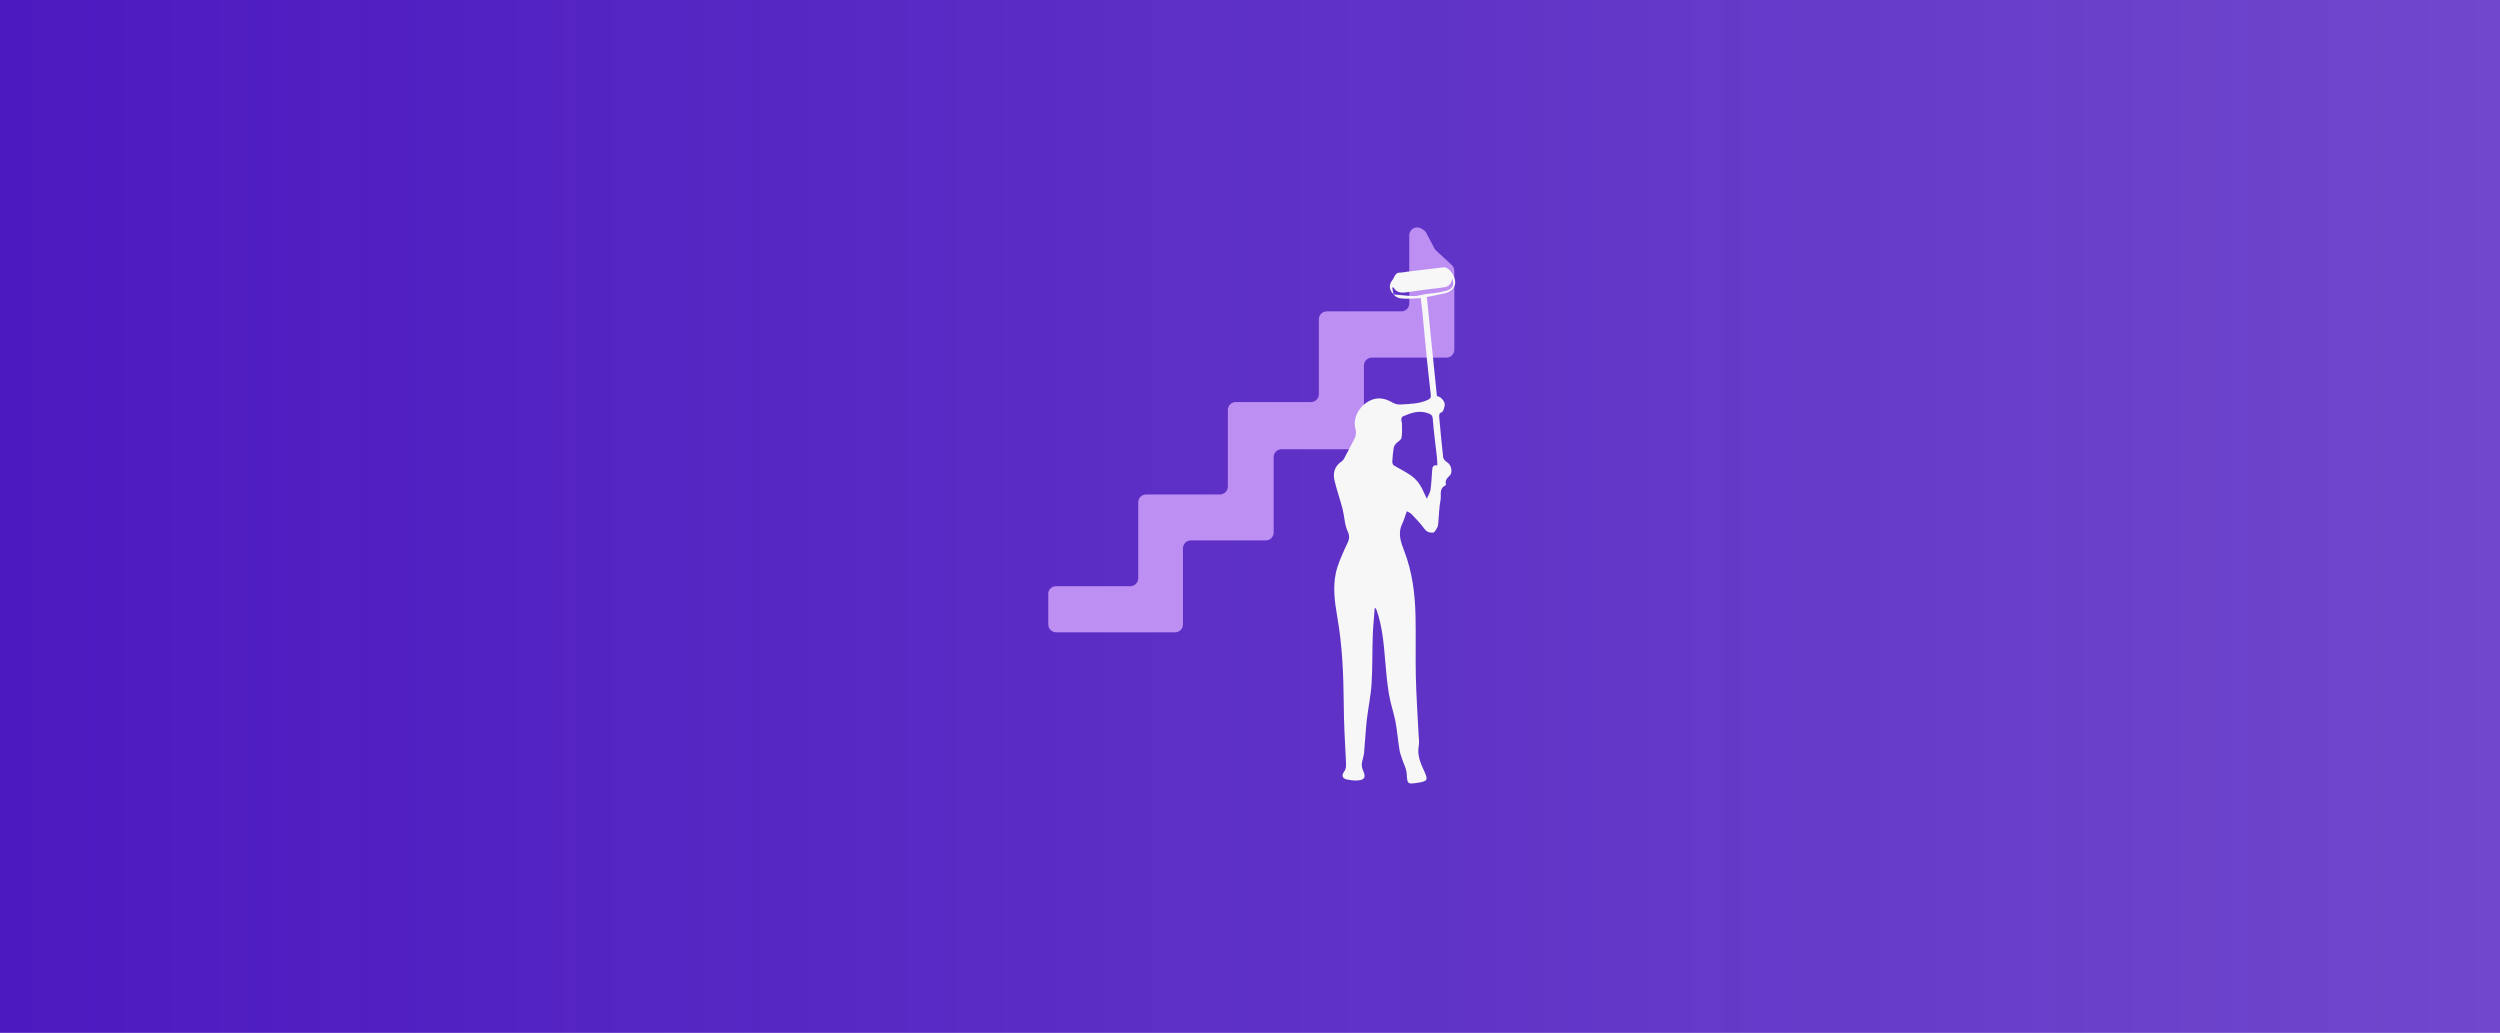
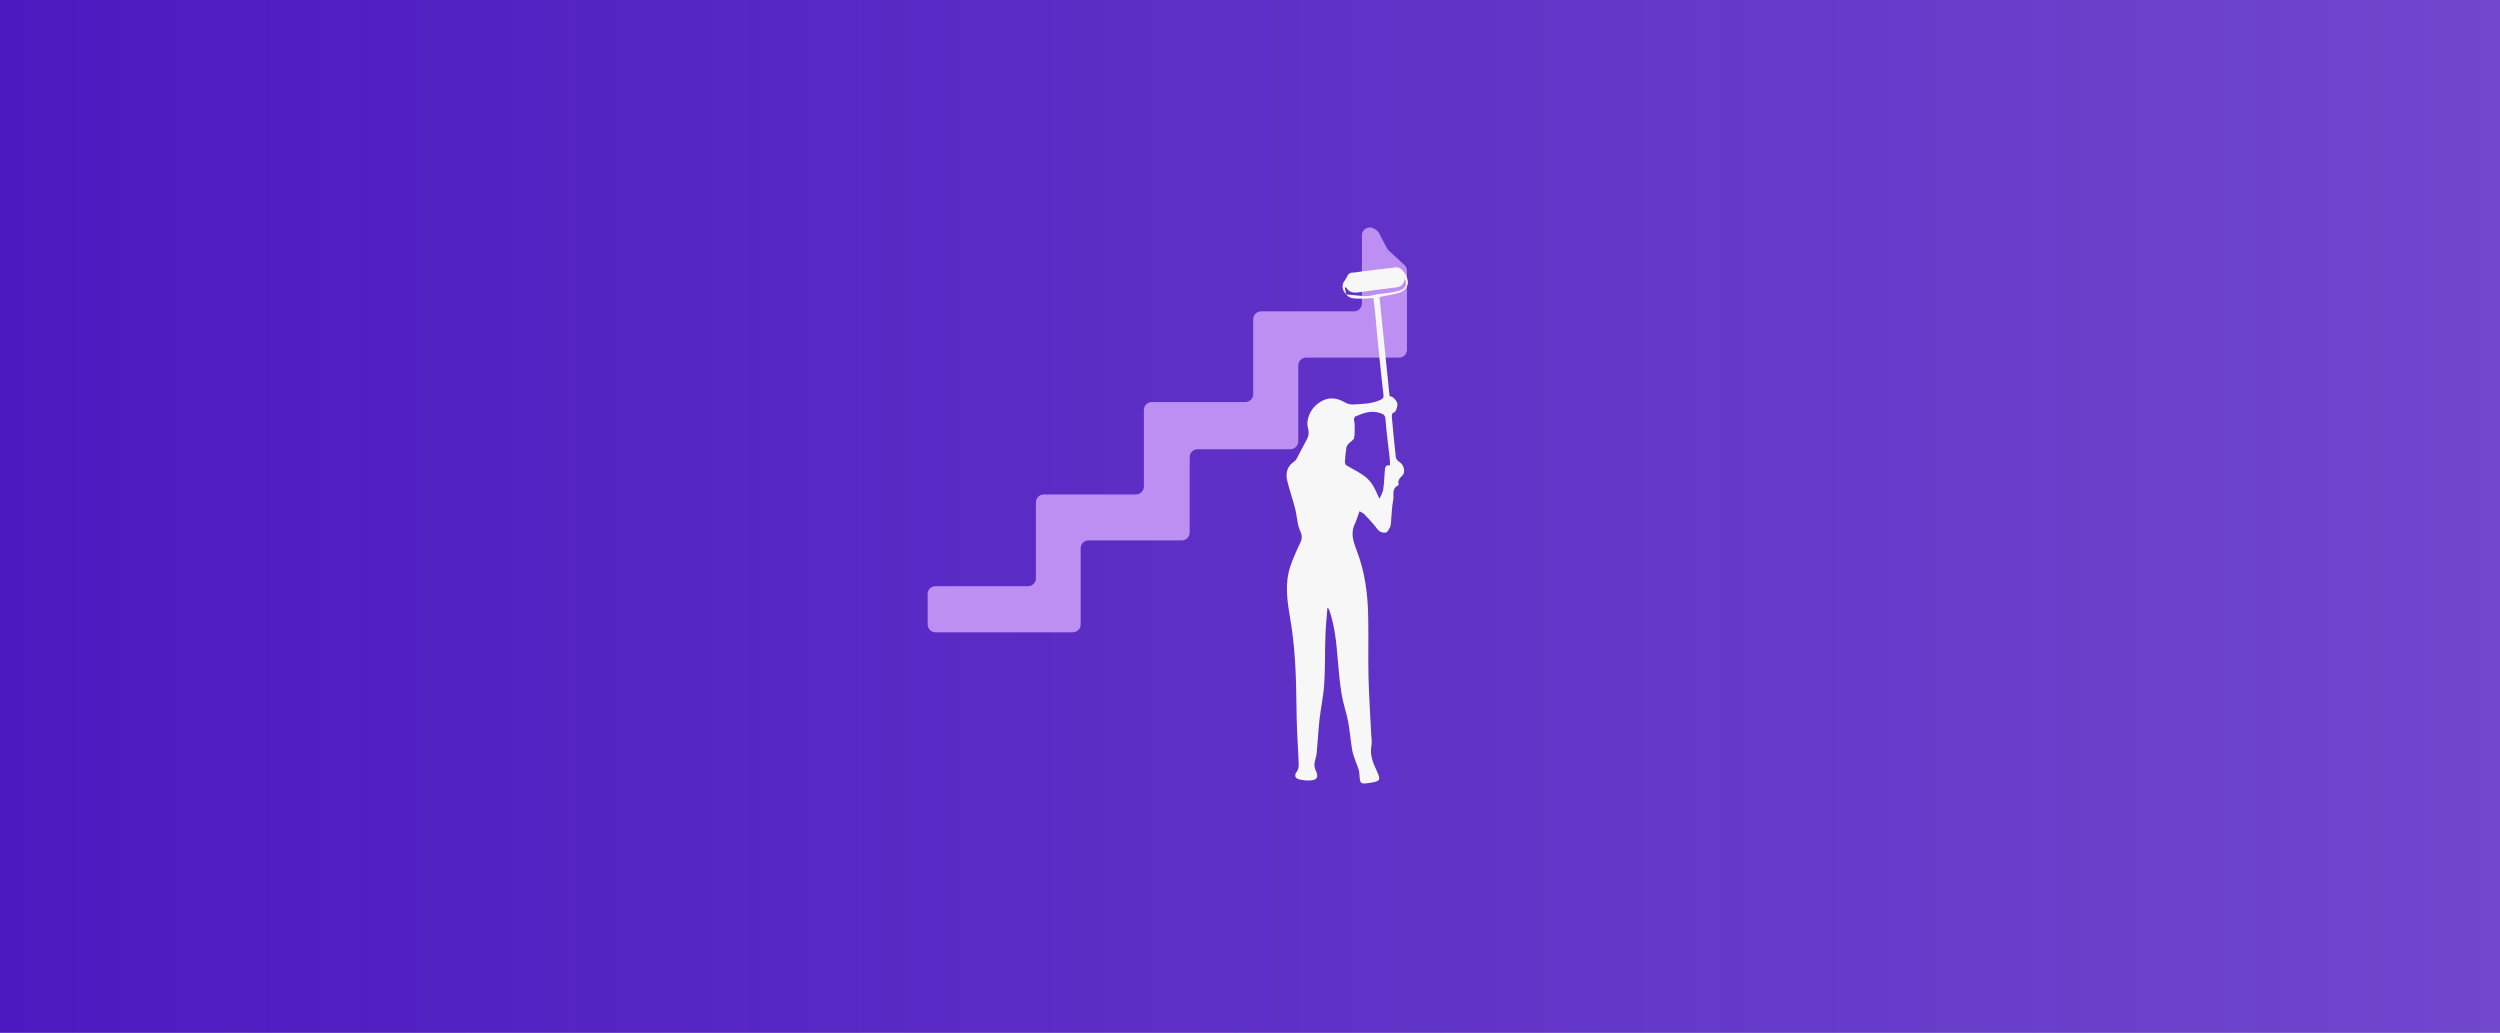
<svg xmlns="http://www.w3.org/2000/svg" version="1.1" id="Layer_1" x="0px" y="0px" viewBox="0 0 1637.2 676.4" style="enable-background:new 0 0 1637.2 676.4;" xml:space="preserve">
  <style type="text/css">
	.st0{fill:url(#SVGID_1_);}
	.st1{display:none;}
	.st2{display:inline;fill:#F7F7F7;}
	.st3{fill:#BD8FF2;}
	.st4{fill:#F7F7F7;}
</style>
  <g id="Layer_2">
-     <linearGradient id="SVGID_1_" gradientUnits="userSpaceOnUse" x1="0" y1="-62.2" x2="1637.2" y2="-62.2" gradientTransform="matrix(1 0 0 -1 0 276)">
+     <linearGradient id="SVGID_1_" gradientUnits="userSpaceOnUse" x1="0" y1="1142.2" x2="1637.2" y2="1142.2" gradientTransform="matrix(1 0 0 1 0 -804)">
      <stop offset="0" style="stop-color:#4C19C0" />
      <stop offset="1" style="stop-color:#4C19C0;stop-opacity:0.8" />
    </linearGradient>
    <rect class="st0" width="1637.2" height="676.4" />
  </g>
  <g id="Layer_1_1_" class="st1">
    <path class="st2" d="M807.3,456.7c-95.7,8.8-195.5-5.1-209.4-79.9c-6.8-36.9,10-76,32.3-100.3v-13c-40.1,35.2-61.9,79.7-49.4,132.4   c16,67.5,101.6,105.7,232.3,93c51.7-5,119.4-21.6,166.4-47.5v-36.7C936.7,430.2,866.1,451.2,807.3,456.7z M1059.4,262.7   c-22.7-110.8-237.9-117.9-376.6-33.4v9.3c138.5-71.2,335.1-70.8,353,31.3c6,33.8-13,69-47,89.2v26.5   C1029.6,370.6,1071.6,322.1,1059.4,262.7L1059.4,262.7z" />
    <path class="st2" d="M971.7,246.6h-25.1v111.7c0,13.1,6.3,24.5,25.1,26.3V246.6z" />
    <path class="st2" d="M672.9,287.4h-25.1v73c0,13.1,6.3,24.5,25.2,26.3L672.9,287.4z" />
    <rect x="647.8" y="250" class="st2" width="25.1" height="23.8" />
    <path class="st2" d="M823.2,385.5c-20.3,0-28.9-14.1-28.9-28v-97h24.9v26.8h18.7v20.1h-18.7V356c0,5.7,2.7,8.8,8.6,8.8h10.1v20.7   H823.2" />
    <path class="st2" d="M869,344.2c0,12.7,8,22.1,22,22.1c11,0,16.5-3.1,22.8-9.4l15.4,14.6c-9.8,9.7-20.2,15.6-38.4,15.6   c-23.8,0-46.6-13-46.6-50.9c0-32.4,19.9-50.7,46.1-50.7c26.6,0,41.8,21.4,41.8,49.5v9L869,344.2 M889.2,306.3   c-8.5,0-15,4.4-17.8,10.3c-1.6,3.4-2.4,7-2.4,10.7h38.3C906.8,316.6,902,306.3,889.2,306.3L889.2,306.3z" />
    <path class="st2" d="M740.5,307.5c7.3,0,10.3,3.6,10.3,9.5v68.8h24.9v-68.9c0-14-7.4-29.4-29.3-29.4H695v98.3h24.9v-78.2   L740.5,307.5L740.5,307.5z" />
    <path class="st2" d="M998.7,266.5c-5.5,0-10-4.5-10-10s4.5-10,10-10s10,4.5,10,10C1008.7,262.1,1004.2,266.5,998.7,266.5z    M998.7,248.2c-4.6,0-8.3,3.8-8.3,8.3c0,4.6,3.8,8.3,8.3,8.3c4.6,0,8.2-3.7,8.3-8.3C1007,252,1003.3,248.3,998.7,248.2L998.7,248.2   z M1003.1,262.5h-1.9c-0.2,0-0.3-0.1-0.4-0.2l-2.5-4.3c-0.1-0.1-0.2-0.2-0.3-0.2h-1.2v4.3c0,0.2-0.2,0.4-0.4,0.5l0,0h-1.7   c-0.2,0-0.4-0.2-0.4-0.5v-10.8c0-0.6,0.2-0.9,0.8-1s2.2-0.1,3.1-0.1c3.1,0,4.9,0.9,4.9,3.8v0.2c0.1,1.5-0.8,2.8-2.2,3.2l2.6,4.5   c0,0.1,0.1,0.2,0.1,0.3C1003.6,262.3,1003.4,262.5,1003.1,262.5C1003.2,262.6,1003.2,262.6,1003.1,262.5z M1000.7,254   c0-1.2-0.8-1.6-2.3-1.6h-1.6v3.4l1.6,0.1c1.6,0,2.3-0.5,2.3-1.7V254z" />
  </g>
  <g id="Layer_2_1_">
-     <path id="path1329" class="st3" d="M691.6,383.9h48.6c2.9,0,5.2-2.3,5.2-5.2v-49.7c0-2.9,2.3-5.2,5.2-5.2h48.3   c2.9,0,5.2-2.3,5.2-5.2v-50.1c0-2.9,2.3-5.2,5.2-5.2h49.2c2.9,0,5.2-2.3,5.2-5.2v-49c0-2.9,2.3-5.2,5.2-5.2h48.8   c2.9,0,5.2-2.3,5.2-5.2v-44.6c0-4,4.4-6.5,7.9-4.4l1.3,0.8c0.8,0.5,1.5,1.2,1.9,2l5.4,10.2c0.3,0.5,0.6,1,1.1,1.4l10.2,9.4   c1.1,1,1.7,2.4,1.7,3.8v51.7c0,2.9-2.3,5.2-5.2,5.2h-48.8c-2.9,0-5.2,2.3-5.2,5.2v49.6c0,2.9-2.3,5.2-5.2,5.2h-48.7   c-2.9,0-5.2,2.3-5.2,5.2v49.3c0,2.9-2.3,5.2-5.2,5.2h-49c-2.9,0-5.2,2.3-5.2,5.2v49.8c0,2.9-2.3,5.2-5.2,5.2h-77.8   c-2.9,0-5.2-2.3-5.2-5.2v-20C686.4,386.2,688.7,383.9,691.6,383.9z" />
-     <path class="st4" d="M912.6,192.8c-2.9-2.9-3.2-6.4-0.8-9.3c1.5-1.9,1.7-5.1,5.1-5c1.6,0,3.3-0.4,4.9-0.6   c7.7-0.9,15.4-1.9,23.1-2.8c0.6-0.1,1.2-0.1,1.8,0.1c3.3,1.1,6.3,6,6.3,9.9c-0.1,3.2-2.6,6-6.8,7c-3.8,0.9-7.7,1.6-11.8,2.4   c2.2,21.6,4.4,43.3,6.6,64.9c3,0.3,5.9,4.3,5,6.7c-0.6,1.6-0.5,3.7-2.8,4.3c-0.5,0.1-0.8,1.8-0.7,2.7c0.8,8.8,1.6,17.5,2.6,26.3   c0.1,1,1.1,2.3,2,2.9c2.5,1.5,3.5,3.8,3.4,6.5c0,0.8-0.4,1.8-0.9,2.4c-1.6,1.6-3.4,3.1-2.7,5.8c0.1,0.3-0.1,0.8-0.3,0.9   c-4.4,2-2.6,6.3-3.2,9.5c-1,4.9-1,10.1-1.5,15.1c-0.1,1-0.2,2.1-0.7,3c-0.7,1.3-1.7,3.2-2.7,3.3c-2,0.2-4-0.3-5.6-2.4   c-2.6-3.6-5.7-6.7-8.7-9.9c-0.6-0.6-1.6-0.9-2.9-1.7c-1.1,2.9-1.8,5.7-3,8.2c-3.1,6.4-0.9,12.1,1.4,18.1c5.2,13.6,7,27.9,7.3,42.3   c0.3,13.3-0.1,26.5,0.2,39.8c0.3,12.6,1.2,25.3,1.8,37.9c0.1,2.5,0.6,5.1,0.1,7.4c-1.1,6,1.1,11.1,3.5,16.3c2.8,6.1,2.3,6.8-4,7.8   c-7.1,1.1-6.9,0.9-7.4-6.1c-0.2-3.2-2-6.3-3-9.5c-0.6-1.9-1.4-3.9-1.7-5.9c-1-6.1-1.5-12.3-2.6-18.4c-1.2-6.1-3.3-12-4.3-18.1   c-1.2-7.3-1.9-14.8-2.5-22.2c-0.9-11.1-1.9-22.3-5.6-32.9c-0.2-0.5-0.5-1.1-1.2-1.5c-0.4,6-1.1,12-1.3,18   c-0.4,10.7-0.1,21.4-0.8,32c-0.5,7.8-2.2,15.5-3.1,23.3c-0.8,7.2-1.1,14.4-1.8,21.7c-0.2,2.5-1.3,4.9-1.5,7.4   c-0.1,1.4,0.3,3,0.9,4.3c1.9,4.2,1,6.1-3.6,6.4c-2.4,0.2-4.9-0.2-7.3-0.7c-2.8-0.6-3.2-2.8-1.8-4.7c1.9-2.5,1.5-4.8,1.4-7.7   c-0.7-12.3-1.3-24.6-1.4-37c-0.2-19.2-0.9-38.3-4.3-57.3c-1.6-9.4-2.9-19-0.9-28.4c1.2-5.6,3.7-10.9,6-16.2   c1.5-3.6,4.1-6.4,1.8-11.1c-2.1-4.3-2.1-9.6-3.3-14.4c-1.6-6.3-3.8-12.4-5.3-18.7c-1.3-5.1,0-9.7,4.7-12.8c0.6-0.4,1.1-1,1.4-1.6   c2.3-4.3,4.6-8.6,6.8-12.9c1.2-2.2,1.4-4.5,0.7-7.1c-1.6-5.8,1.6-12.9,7.1-16.7c5.8-4.1,11.5-3.6,17.4-0.1c1.5,0.9,3.5,1.3,5.2,1.2   c6.1-0.4,12.2-0.4,17.9-3.1c1.7-0.8,2-1.7,1.8-3.3c-0.9-8.2-1.9-16.5-2.7-24.7c-1-9.8-1.9-19.6-2.8-29.4c-0.3-3-0.7-5.9-1.1-9.2   c-3.2,0.2-6.2,0.5-9.2,0.4C917.9,195.5,914.7,195.6,912.6,192.8c4.3,0.3,8.7,1,13.1,1.1c2.4,0.1,4.8-0.8,7.2-1.2   c4.6-0.7,9.4-0.9,13.9-2.2c4.8-1.4,5.9-3.8,4.2-8.1c-0.6,3.7-2.4,5.4-5.6,5.8c-8.1,1-16.2,2-24.3,3.2c-3.5,0.5-6.5,0.3-8.5-3.1   c0-0.1-0.4,0-0.9,0C912,189.9,912.3,191.3,912.6,192.8z M941.3,304.8c-0.1-2.2-0.1-3.8-0.3-5.5c-0.9-8.3-2.1-16.6-2.7-25   c-0.2-2.5-1.3-3-3.2-3.7c-5.9-2.1-11.1-0.2-16.4,2.1c-0.5,0.2-1,1.2-1,1.9c-0.1,0.9,0.4,1.8,0.4,2.7c0,3.2,0.3,6.4-0.3,9.5   c-0.3,1.4-2.5,2.5-3.7,3.8c-0.6,0.7-1.2,1.7-1.4,2.6c-0.4,3-0.8,5.9-0.9,8.9c-0.1,0.9,0.3,2.3,0.9,2.6c3.6,2.2,7.4,4,10.9,6.4   c2.2,1.5,4.3,3.5,5.8,5.7c2,2.9,3.2,6.2,5,9.8c0.9-2.2,2.1-3.9,2.4-5.7c0.6-4.3,0.8-8.6,1.1-12.9   C938,305.9,938.4,304.3,941.3,304.8z" />
+     <path id="path1329" class="st3" d="M612.6,383.9h60.6c2.9,0,5.2-2.3,5.2-5.2V329c0-2.9,2.3-5.2,5.2-5.2h60.3c2.9,0,5.2-2.3,5.2-5.2   v-50.1c0-2.9,2.3-5.2,5.2-5.2h61.2c2.9,0,5.2-2.3,5.2-5.2v-49c0-2.9,2.3-5.2,5.2-5.2h60.8c2.9,0,5.2-2.3,5.2-5.2v-44.6   c0-4,4.4-6.5,7.9-4.4l1.3,0.8c0.8,0.5,1.5,1.2,1.9,2l5.4,10.2c0.3,0.5,0.6,1,1.1,1.4l10.2,9.4c1.1,1,1.7,2.4,1.7,3.8V229   c0,2.9-2.3,5.2-5.2,5.2h-60.8c-2.9,0-5.2,2.3-5.2,5.2V289c0,2.9-2.3,5.2-5.2,5.2h-60.7c-2.9,0-5.2,2.3-5.2,5.2v49.3   c0,2.9-2.3,5.2-5.2,5.2h-61c-2.9,0-5.2,2.3-5.2,5.2v49.8c0,2.9-2.3,5.2-5.2,5.2h-89.8c-2.9,0-5.2-2.3-5.2-5.2v-20   C607.4,386.2,609.7,383.9,612.6,383.9z" />
+     <path class="st4" d="M881.6,192.8c-2.9-2.9-3.2-6.4-0.8-9.3c1.5-1.9,1.7-5.1,5.1-5c1.6,0,3.3-0.4,4.9-0.6   c7.7-0.9,15.4-1.9,23.1-2.8c0.6-0.1,1.2-0.1,1.8,0.1c3.3,1.1,6.3,6,6.3,9.9c-0.1,3.2-2.6,6-6.8,7c-3.8,0.9-7.7,1.6-11.8,2.4   c2.2,21.6,4.4,43.3,6.6,64.9c3,0.3,5.9,4.3,5,6.7c-0.6,1.6-0.5,3.7-2.8,4.3c-0.5,0.1-0.8,1.8-0.7,2.7c0.8,8.8,1.6,17.5,2.6,26.3   c0.1,1,1.1,2.3,2,2.9c2.5,1.5,3.5,3.8,3.4,6.5c0,0.8-0.4,1.8-0.9,2.4c-1.6,1.6-3.4,3.1-2.7,5.8c0.1,0.3-0.1,0.8-0.3,0.9   c-4.4,2-2.6,6.3-3.2,9.5c-1,4.9-1,10.1-1.5,15.1c-0.1,1-0.2,2.1-0.7,3c-0.7,1.3-1.7,3.2-2.7,3.3c-2,0.2-4-0.3-5.6-2.4   c-2.6-3.6-5.7-6.7-8.7-9.9c-0.6-0.6-1.6-0.9-2.9-1.7c-1.1,2.9-1.8,5.7-3,8.2c-3.1,6.4-0.9,12.1,1.4,18.1c5.2,13.6,7,27.9,7.3,42.3   c0.3,13.3-0.1,26.5,0.2,39.8c0.3,12.6,1.2,25.3,1.8,37.9c0.1,2.5,0.6,5.1,0.1,7.4c-1.1,6,1.1,11.1,3.5,16.3c2.8,6.1,2.3,6.8-4,7.8   c-7.1,1.1-6.9,0.9-7.4-6.1c-0.2-3.2-2-6.3-3-9.5c-0.6-1.9-1.4-3.9-1.7-5.9c-1-6.1-1.5-12.3-2.6-18.4c-1.2-6.1-3.3-12-4.3-18.1   c-1.2-7.3-1.9-14.8-2.5-22.2c-0.9-11.1-1.9-22.3-5.6-32.9c-0.2-0.5-0.5-1.1-1.2-1.5c-0.4,6-1.1,12-1.3,18   c-0.4,10.7-0.1,21.4-0.8,32c-0.5,7.8-2.2,15.5-3.1,23.3c-0.8,7.2-1.1,14.4-1.8,21.7c-0.2,2.5-1.3,4.9-1.5,7.4   c-0.1,1.4,0.3,3,0.9,4.3c1.9,4.2,1,6.1-3.6,6.4c-2.4,0.2-4.9-0.2-7.3-0.7c-2.8-0.6-3.2-2.8-1.8-4.7c1.9-2.5,1.5-4.8,1.4-7.7   c-0.7-12.3-1.3-24.6-1.4-37c-0.2-19.2-0.9-38.3-4.3-57.3c-1.6-9.4-2.9-19-0.9-28.4c1.2-5.6,3.7-10.9,6-16.2   c1.5-3.6,4.1-6.4,1.8-11.1c-2.1-4.3-2.1-9.6-3.3-14.4c-1.6-6.3-3.8-12.4-5.3-18.7c-1.3-5.1,0-9.7,4.7-12.8c0.6-0.4,1.1-1,1.4-1.6   c2.3-4.3,4.6-8.6,6.8-12.9c1.2-2.2,1.4-4.5,0.7-7.1c-1.6-5.8,1.6-12.9,7.1-16.7c5.8-4.1,11.5-3.6,17.4-0.1c1.5,0.9,3.5,1.3,5.2,1.2   c6.1-0.4,12.2-0.4,17.9-3.1c1.7-0.8,2-1.7,1.8-3.3c-0.9-8.2-1.9-16.5-2.7-24.7c-1-9.8-1.9-19.6-2.8-29.4c-0.3-3-0.7-5.9-1.1-9.2   c-3.2,0.2-6.2,0.5-9.2,0.4C886.9,195.5,883.7,195.6,881.6,192.8c4.3,0.3,8.7,1,13.1,1.1c2.4,0.1,4.8-0.8,7.2-1.2   c4.6-0.7,9.4-0.9,13.9-2.2c4.8-1.4,5.9-3.8,4.2-8.1c-0.6,3.7-2.4,5.4-5.6,5.8c-8.1,1-16.2,2-24.3,3.2c-3.5,0.5-6.5,0.3-8.5-3.1   c0-0.1-0.4,0-0.9,0C881,189.9,881.3,191.3,881.6,192.8z M910.3,304.8c-0.1-2.2-0.1-3.8-0.3-5.5c-0.9-8.3-2.1-16.6-2.7-25   c-0.2-2.5-1.3-3-3.2-3.7c-5.9-2.1-11.1-0.2-16.4,2.1c-0.5,0.2-1,1.2-1,1.9c-0.1,0.9,0.4,1.8,0.4,2.7c0,3.2,0.3,6.4-0.3,9.5   c-0.3,1.4-2.5,2.5-3.7,3.8c-0.6,0.7-1.2,1.7-1.4,2.6c-0.4,3-0.8,5.9-0.9,8.9c-0.1,0.9,0.3,2.3,0.9,2.6c3.6,2.2,7.4,4,10.9,6.4   c2.2,1.5,4.3,3.5,5.8,5.7c2,2.9,3.2,6.2,5,9.8c0.9-2.2,2.1-3.9,2.4-5.7c0.6-4.3,0.8-8.6,1.1-12.9   C907,305.9,907.4,304.3,910.3,304.8z" />
  </g>
</svg>
